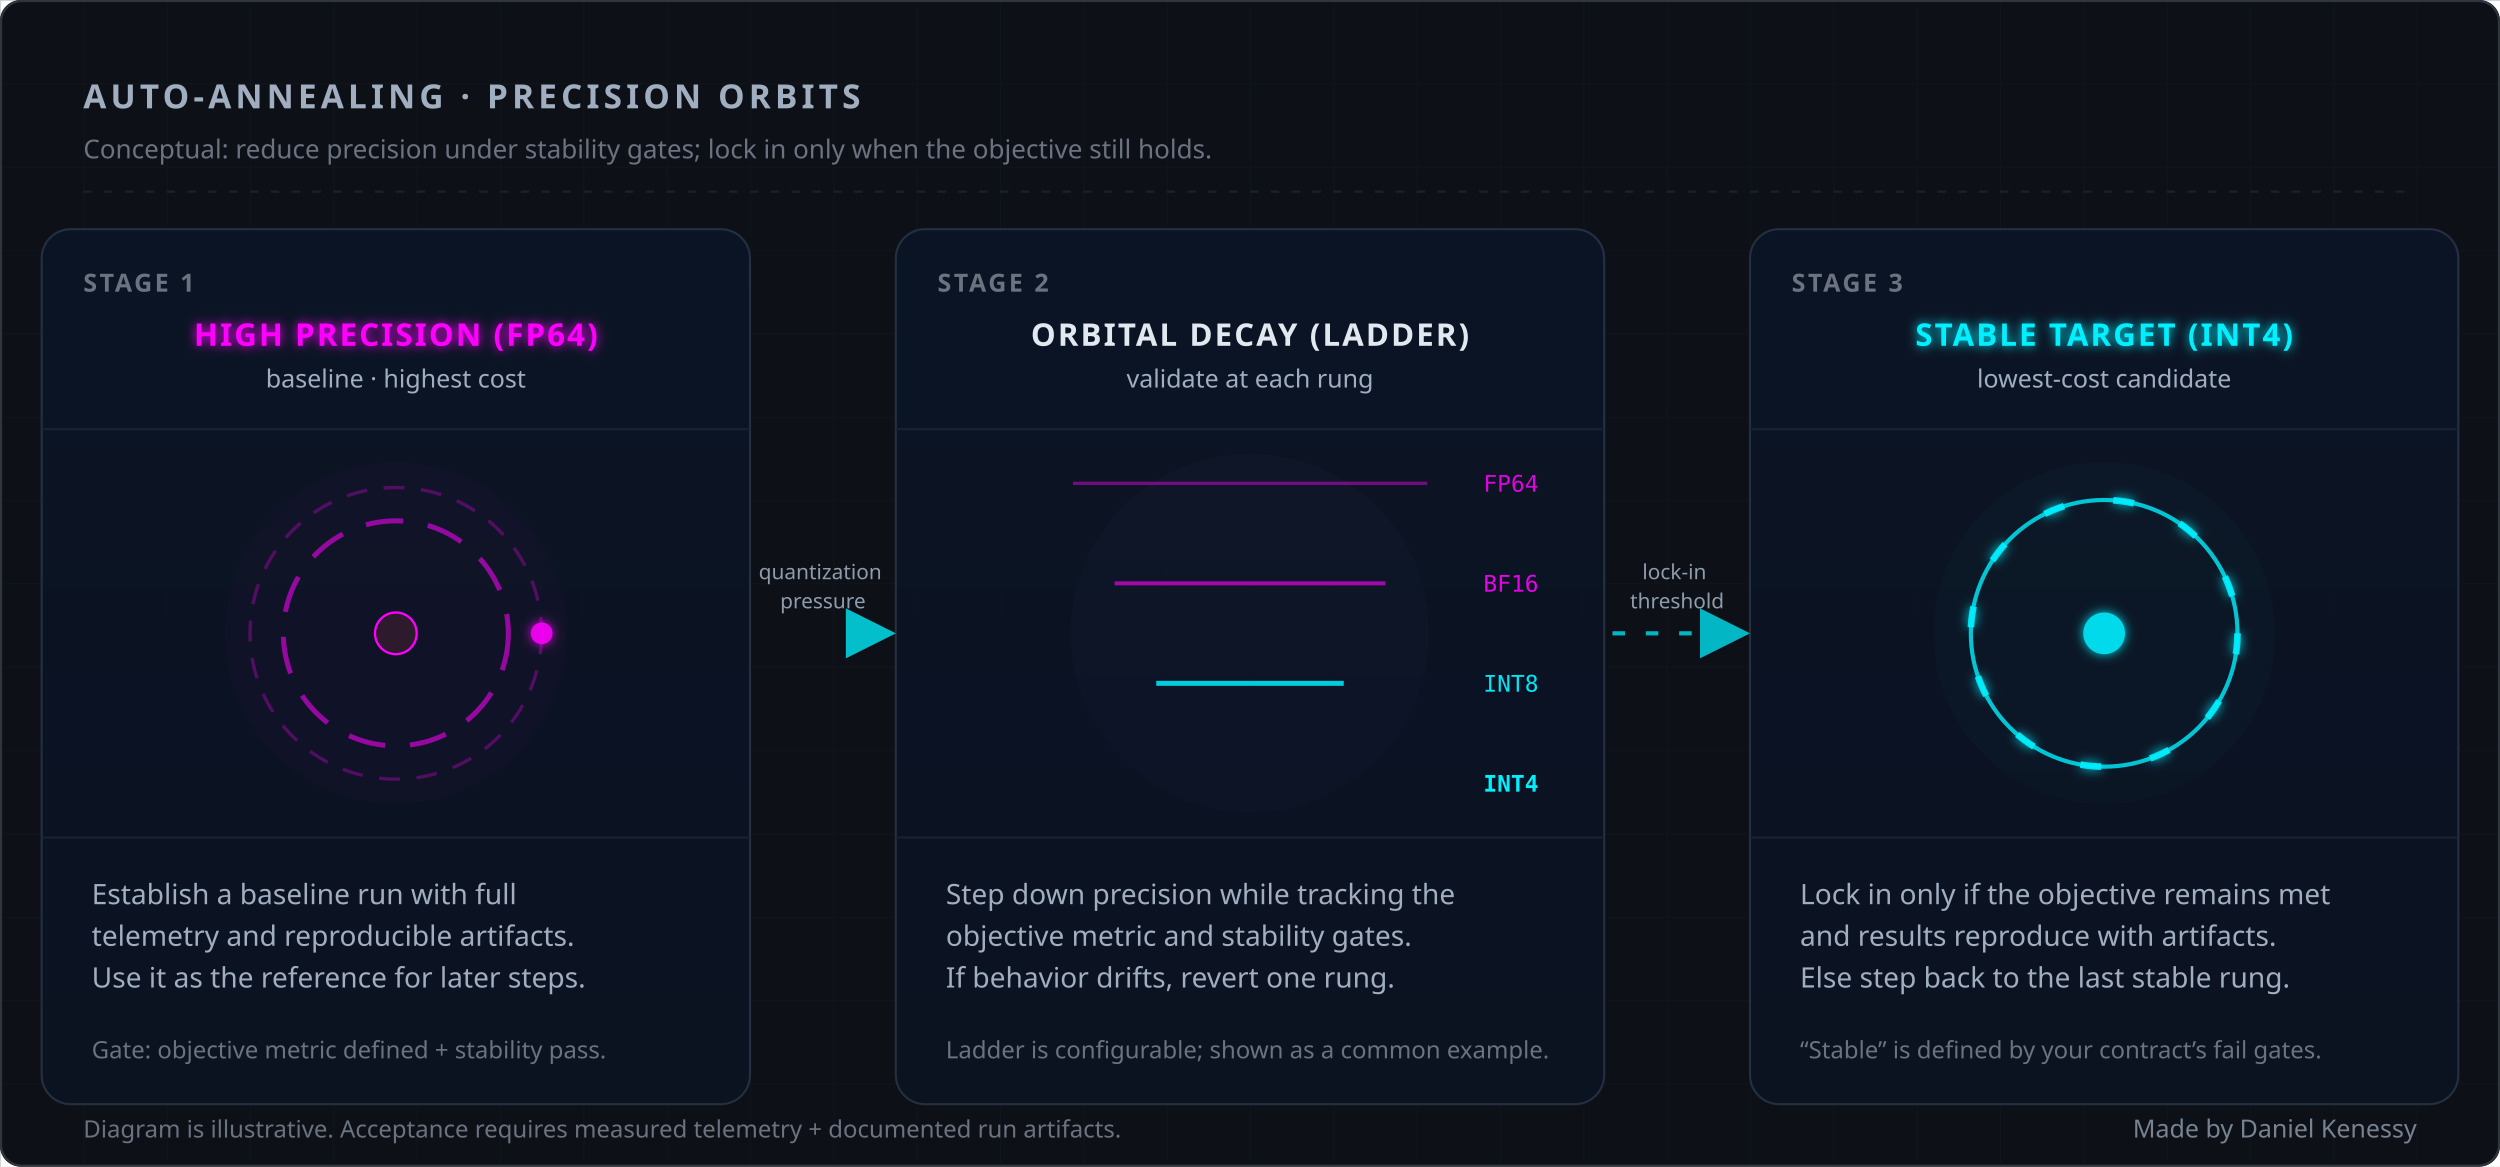
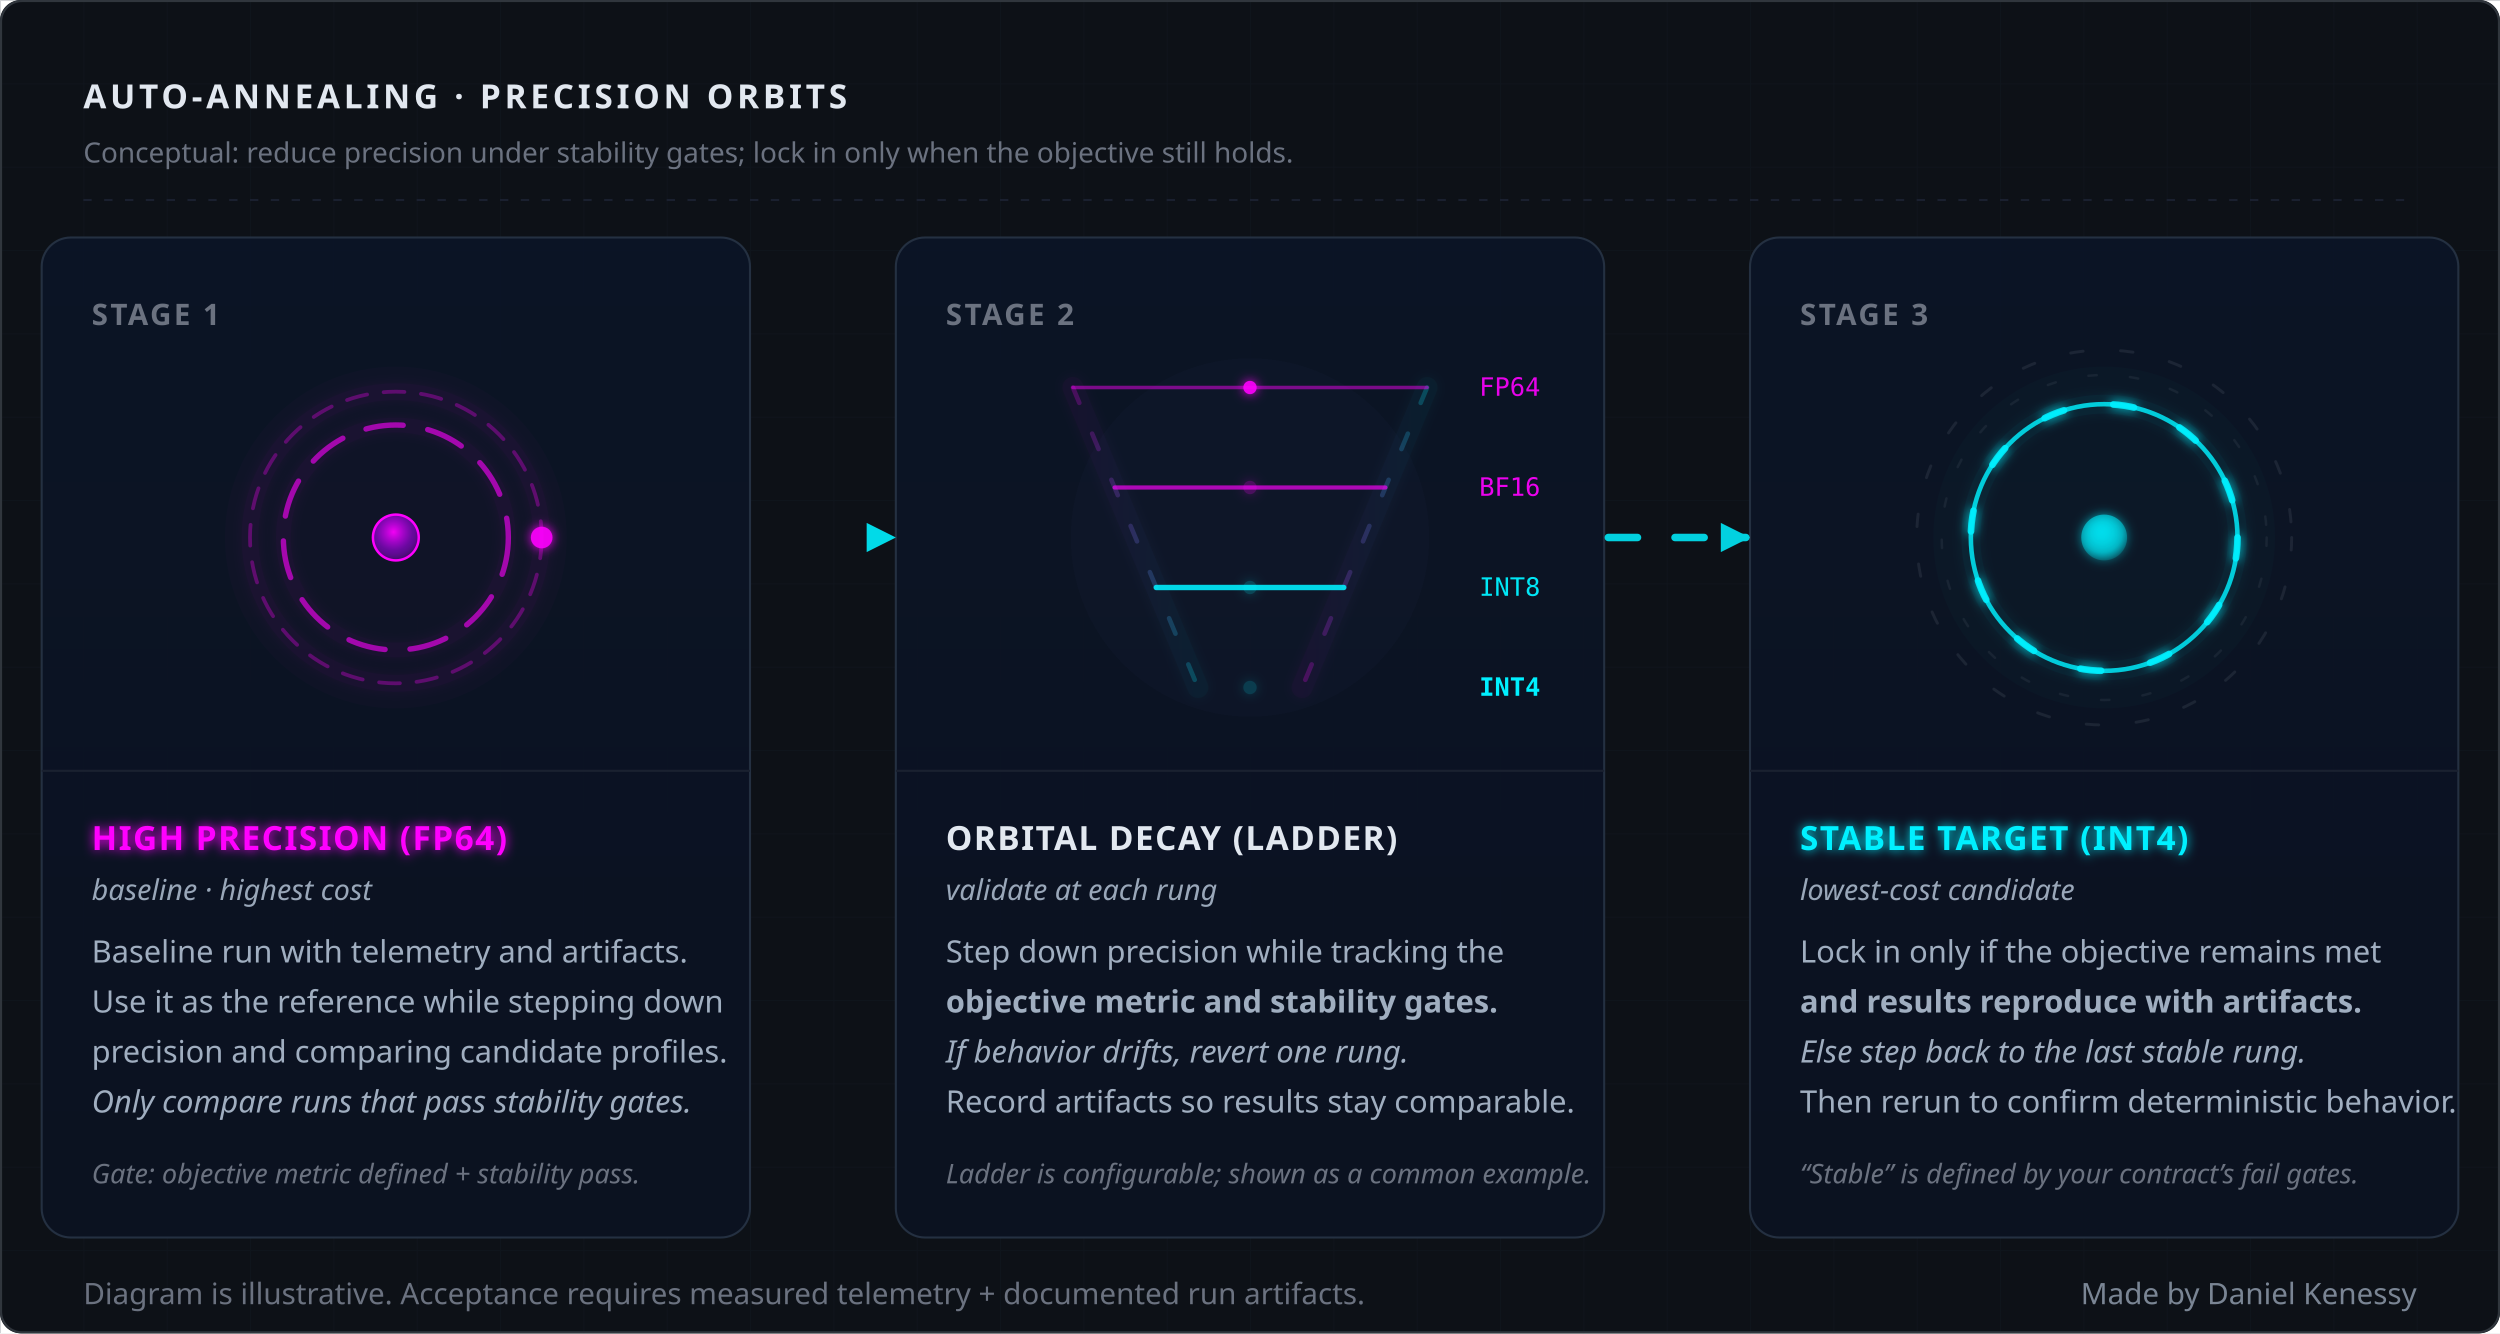
- <svg xmlns="http://www.w3.org/2000/svg" width="1200" height="560" viewBox="0 0 1200 560" fill="none" role="img" aria-labelledby="title desc">
+ <svg xmlns="http://www.w3.org/2000/svg" width="1200" height="640" viewBox="0 0 1200 640" fill="none" role="img" aria-labelledby="aa28_title aa28_desc">
  <defs>
-     <pattern id="circuit_grid" x="0" y="0" width="40" height="40" patternUnits="userSpaceOnUse">
+     <pattern id="aa28_circuit_grid" x="0" y="0" width="40" height="40" patternUnits="userSpaceOnUse">
      <path d="M40 0 L0 0 0 40" fill="none" stroke="#1A2130" stroke-width="1" />
    </pattern>
-     <linearGradient id="panel_fill" x1="0" y1="0" x2="0" y2="1">
+     <linearGradient id="aa28_panel_fill" x1="0" y1="0" x2="0" y2="1">
      <stop offset="0%" stop-color="#0b1426" stop-opacity="0.94" />
      <stop offset="100%" stop-color="#0b1220" stop-opacity="1" />
    </linearGradient>
-     <filter id="glow_cyan" x="-140%" y="-140%" width="380%" height="380%" color-interpolation-filters="sRGB">
+     <filter id="aa28_glow_cyan" x="-140%" y="-140%" width="380%" height="380%" color-interpolation-filters="sRGB">
      <feGaussianBlur stdDeviation="2.6" result="b" />
      <feMerge>
        <feMergeNode in="b" />
        <feMergeNode in="SourceGraphic" />
      </feMerge>
    </filter>
-     <filter id="glow_magenta" x="-140%" y="-140%" width="380%" height="380%" color-interpolation-filters="sRGB">
+     <filter id="aa28_glow_magenta" x="-140%" y="-140%" width="380%" height="380%" color-interpolation-filters="sRGB">
      <feGaussianBlur stdDeviation="2.6" result="b" />
      <feMerge>
        <feMergeNode in="b" />
        <feMergeNode in="SourceGraphic" />
      </feMerge>
    </filter>
-     <linearGradient id="orbit_decay" x1="0" y1="0" x2="1" y2="0">
+     <linearGradient id="aa28_orbit_decay" x1="0" y1="0" x2="1" y2="0">
      <stop offset="0%" stop-color="#FF00FF" stop-opacity="0.92" />
      <stop offset="100%" stop-color="#00F0FF" stop-opacity="0.92" />
    </linearGradient>
-     <marker id="arrow_cyan" markerWidth="12" markerHeight="12" refX="10" refY="6" orient="auto" markerUnits="strokeWidth">
-       <path d="M0,0 L0,12 L12,6 z" fill="#00F0FF" />
+     <marker id="aa28_arrow_cyan" markerWidth="14" markerHeight="14" refX="12" refY="7" orient="auto" markerUnits="userSpaceOnUse">
+       <path d="M0,0 L0,14 L14,7 z" fill="#00F0FF" />
    </marker>
+     <radialGradient id="aa28_fp64_core" cx="45%" cy="38%" r="75%">
+       <stop offset="0%" stop-color="#FF00FF" stop-opacity="0.95" />
+       <stop offset="55%" stop-color="#B000FF" stop-opacity="0.55" />
+       <stop offset="100%" stop-color="#0b1220" stop-opacity="0.92" />
+     </radialGradient>
+     <radialGradient id="aa28_int4_core" cx="45%" cy="38%" r="75%">
+       <stop offset="0%" stop-color="#00F0FF" stop-opacity="0.95" />
+       <stop offset="60%" stop-color="#00F0FF" stop-opacity="0.55" />
+       <stop offset="100%" stop-color="#0b1220" stop-opacity="0.92" />
+     </radialGradient>
  </defs>
-   <rect width="1200" height="560" rx="10" fill="#0d1117" />
-   <rect width="1200" height="560" fill="url(#circuit_grid)" opacity="0.20" />
-   <rect x="0.5" y="0.5" width="1199" height="559" rx="10" stroke="#30363d" />
-   <text x="40" y="52" font-family="'Segoe UI', system-ui, -apple-system, sans-serif" font-weight="800" font-size="16" fill="#A0AEC0" letter-spacing="2">
+   <rect width="1200" height="640" rx="10" fill="#0d1117" />
+   <rect width="1200" height="640" fill="url(#aa28_circuit_grid)" opacity="0.20" />
+   <rect x="0.5" y="0.5" width="1199" height="639" rx="10" stroke="#30363d" />
+   <text x="40" y="52" font-family="'Segoe UI', system-ui, -apple-system, sans-serif" font-weight="900" font-size="16" fill="#E2E8F0" letter-spacing="1.8">
    AUTO-ANNEALING · PRECISION ORBITS
  </text>
-   <text x="40" y="76" font-family="'Segoe UI', system-ui, -apple-system, sans-serif" font-size="12.5" fill="#6B7280">
+   <text x="40" y="78" font-family="'Segoe UI', system-ui, -apple-system, sans-serif" font-size="13.4" fill="#6B7280">
    Conceptual: reduce precision under stability gates; lock in only when the objective still holds.
  </text>
-   <line x1="40" y1="92" x2="1160" y2="92" stroke="#1A2130" stroke-width="1" stroke-dasharray="4 6" />
-   <g>
-     <rect x="20" y="110" width="340" height="420" rx="14" fill="url(#panel_fill)" stroke="#243041" />
-     <rect x="430" y="110" width="340" height="420" rx="14" fill="url(#panel_fill)" stroke="#243041" />
-     <rect x="840" y="110" width="340" height="420" rx="14" fill="url(#panel_fill)" stroke="#243041" />
-   </g>
-   <line x1="20" y1="206" x2="360" y2="206" stroke="#1A2130" />
-   <line x1="430" y1="206" x2="770" y2="206" stroke="#1A2130" />
-   <line x1="840" y1="206" x2="1180" y2="206" stroke="#1A2130" />
-   <line x1="20" y1="402" x2="360" y2="402" stroke="#1A2130" />
-   <line x1="430" y1="402" x2="770" y2="402" stroke="#1A2130" />
-   <line x1="840" y1="402" x2="1180" y2="402" stroke="#1A2130" />
-   <line x1="364" y1="304" x2="426" y2="304" stroke="url(#orbit_decay)" stroke-width="2" stroke-dasharray="6 10" opacity="0.78" marker-end="url(#arrow_cyan)">
-     <animate attributeName="stroke-dashoffset" values="0;32" dur="5.2s" repeatCount="indefinite" />
-   </line>
-   <text x="395" y="278" text-anchor="middle" font-family="'Segoe UI', system-ui, -apple-system, sans-serif" font-size="10" fill="#A0AEC0" opacity="0.88">
-     <tspan x="395" dy="0">quantization</tspan>
-     <tspan x="395" dy="14">pressure</tspan>
-   </text>
-   <line x1="774" y1="304" x2="836" y2="304" stroke="#00F0FF" stroke-width="2" stroke-dasharray="6 10" opacity="0.74" marker-end="url(#arrow_cyan)">
-     <animate attributeName="stroke-dashoffset" values="0;32" dur="5.2s" repeatCount="indefinite" />
-   </line>
-   <text x="805" y="278" text-anchor="middle" font-family="'Segoe UI', system-ui, -apple-system, sans-serif" font-size="10" fill="#A0AEC0" opacity="0.88">
-     <tspan x="805" dy="0">lock-in</tspan>
-     <tspan x="805" dy="14">threshold</tspan>
-   </text>
-   <g>
-     <text x="40" y="140" font-family="'Segoe UI', system-ui, -apple-system, sans-serif" font-size="12" font-weight="700" fill="#6B7280" letter-spacing="1.2">
+   <line x1="40" y1="96" x2="1160" y2="96" stroke="#1A2130" stroke-width="1" stroke-dasharray="4 6" opacity="0.95" />
+   <g>
+     <rect x="20" y="114" width="340" height="480" rx="14" fill="url(#aa28_panel_fill)" stroke="#243041" />
+     <rect x="430" y="114" width="340" height="480" rx="14" fill="url(#aa28_panel_fill)" stroke="#243041" />
+     <rect x="840" y="114" width="340" height="480" rx="14" fill="url(#aa28_panel_fill)" stroke="#243041" />
+   </g>
+   <line x1="20" y1="370" x2="360" y2="370" stroke="#1A2130" />
+   <line x1="430" y1="370" x2="770" y2="370" stroke="#1A2130" />
+   <line x1="840" y1="370" x2="1180" y2="370" stroke="#1A2130" />
+   <g shape-rendering="geometricPrecision">
+     <line x1="362" y1="258" x2="428" y2="258" stroke="url(#aa28_orbit_decay)" stroke-width="12" stroke-linecap="round" opacity="0.10" filter="url(#aa28_glow_cyan)" />
+     <line x1="362" y1="258" x2="428" y2="258" stroke="url(#aa28_orbit_decay)" stroke-width="3.6" stroke-linecap="round" opacity="0.90" stroke-dasharray="14 18" marker-end="url(#aa28_arrow_cyan)">
+       <animate attributeName="stroke-dashoffset" values="0;64" dur="5.6s" repeatCount="indefinite" />
+     </line>
+     <circle cx="362" cy="258" r="3.9" fill="#FF00FF" opacity="0.0" filter="url(#aa28_glow_magenta)">
+       <animate attributeName="cx" values="362;422" dur="5.6s" repeatCount="indefinite" />
+       <animate attributeName="opacity" values="0;0.90;0" keyTimes="0;0.20;1" dur="5.6s" repeatCount="indefinite" />
+     </circle>
+     <line x1="772" y1="258" x2="838" y2="258" stroke="#00F0FF" stroke-width="12" stroke-linecap="round" opacity="0.085" filter="url(#aa28_glow_cyan)" />
+     <line x1="772" y1="258" x2="838" y2="258" stroke="#00F0FF" stroke-width="3.6" stroke-linecap="round" opacity="0.86" stroke-dasharray="14 18" marker-end="url(#aa28_arrow_cyan)">
+       <animate attributeName="stroke-dashoffset" values="0;64" dur="5.6s" repeatCount="indefinite" />
+     </line>
+     <circle cx="772" cy="258" r="3.9" fill="#00F0FF" opacity="0.0" filter="url(#aa28_glow_cyan)">
+       <animate attributeName="cx" values="772;832" dur="5.6s" repeatCount="indefinite" />
+       <animate attributeName="opacity" values="0;0.80;0" keyTimes="0;0.22;1" dur="5.6s" repeatCount="indefinite" />
+     </circle>
+   </g>
+   <g>
+     <text x="44" y="156" font-family="'Segoe UI', system-ui, -apple-system, sans-serif" font-size="14.2" font-weight="760" fill="#6B7280" letter-spacing="1.15">
      STAGE 1
    </text>
-     <text x="190" y="166" text-anchor="middle" font-family="'Segoe UI', system-ui, -apple-system, sans-serif" font-size="15" font-weight="800" fill="#FF00FF" letter-spacing="1" filter="url(#glow_magenta)">
+     <g transform="translate(190,258)" shape-rendering="geometricPrecision">
+       <circle r="82" fill="#FF00FF" opacity="0.018" />
+       <circle r="70" fill="none" stroke="#FF00FF" stroke-width="8" opacity="0.05" filter="url(#aa28_glow_magenta)" stroke-linecap="round" />
+       <circle r="54" fill="none" stroke="#FF00FF" stroke-width="7" opacity="0.05" filter="url(#aa28_glow_magenta)" stroke-linecap="round" />
+       <circle r="70" fill="none" stroke="#FF00FF" stroke-width="1.8" opacity="0.30" stroke-dasharray="10 8" stroke-linecap="round">
+         <animateTransform attributeName="transform" type="rotate" from="0 0 0" to="360 0 0" dur="16s" repeatCount="indefinite" />
+       </circle>
+       <circle r="54" fill="none" stroke="#FF00FF" stroke-width="2.6" opacity="0.60" stroke-dasharray="18 12" stroke-linecap="round">
+         <animateTransform attributeName="transform" type="rotate" from="360 0 0" to="0 0 0" dur="13s" repeatCount="indefinite" />
+       </circle>
+       <g>
+         <circle cx="70" cy="0" r="5.2" fill="#FF00FF" filter="url(#aa28_glow_magenta)" opacity="0.92">
+           <animate attributeName="r" values="4.6;5.6;4.6" dur="5.2s" repeatCount="indefinite" />
+           <animate attributeName="opacity" values="0.72;1;0.72" dur="5.2s" repeatCount="indefinite" />
+         </circle>
+         <animateTransform attributeName="transform" type="rotate" from="0 0 0" to="360 0 0" dur="7.2s" repeatCount="indefinite" />
+       </g>
+       <circle r="11" fill="url(#aa28_fp64_core)" stroke="#FF00FF" stroke-width="1.2" />
+     </g>
+     <text x="44" y="408" font-family="'Segoe UI', system-ui, -apple-system, sans-serif" font-size="16.0" font-weight="900" fill="#FF00FF" letter-spacing="0.7" filter="url(#aa28_glow_magenta)">
      HIGH PRECISION (FP64)
    </text>
-     <text x="190" y="186" text-anchor="middle" font-family="'Segoe UI', system-ui, -apple-system, sans-serif" font-size="12" fill="#A0AEC0">
+     <text x="44" y="432" font-family="'Segoe UI', system-ui, -apple-system, sans-serif" font-size="13.8" font-style="italic" fill="#A0AEC0" opacity="0.95">
      baseline · highest cost
    </text>
-   </g>
-   <g transform="translate(190,304)">
-     <circle r="82" fill="#FF00FF" opacity="0.020" />
-     <circle r="70" fill="none" stroke="#FF00FF" stroke-width="1.6" opacity="0.28" stroke-dasharray="10 8">
-       <animateTransform attributeName="transform" type="rotate" from="0 0 0" to="360 0 0" dur="16s" repeatCount="indefinite" />
-     </circle>
-     <circle r="54" fill="none" stroke="#FF00FF" stroke-width="2.4" opacity="0.56" stroke-dasharray="18 12">
-       <animateTransform attributeName="transform" type="rotate" from="360 0 0" to="0 0 0" dur="13s" repeatCount="indefinite" />
-     </circle>
-     <g>
-       <circle cx="70" cy="0" r="5.2" fill="#FF00FF" filter="url(#glow_magenta)" opacity="0.9">
-         <animate attributeName="r" values="4.6;5.6;4.6" dur="5.2s" repeatCount="indefinite" />
-         <animate attributeName="opacity" values="0.75;1;0.75" dur="5.2s" repeatCount="indefinite" />
-       </circle>
-       <animateTransform attributeName="transform" type="rotate" from="0 0 0" to="360 0 0" dur="7.2s" repeatCount="indefinite" />
+     <text x="44" y="462" font-family="'Segoe UI', system-ui, -apple-system, sans-serif" font-size="14.8" fill="#A0AEC0">
+       <tspan x="44" dy="0">Baseline run with telemetry and artifacts.</tspan>
+       <tspan x="44" dy="24">Use it as the reference while stepping down</tspan>
+       <tspan x="44" dy="24">precision and comparing candidate profiles.</tspan>
+       <tspan x="44" dy="24" font-style="italic">Only compare runs that pass stability gates.</tspan>
+     </text>
+     <text x="44" y="568" font-family="'Segoe UI', system-ui, -apple-system, sans-serif" font-size="13.0" font-style="italic" fill="#6B7280">
+       Gate: objective metric defined + stability pass.
+     </text>
+   </g>
+   <g>
+     <text x="454" y="156" font-family="'Segoe UI', system-ui, -apple-system, sans-serif" font-size="14.2" font-weight="760" fill="#6B7280" letter-spacing="1.15">
+       STAGE 2
+     </text>
+     <g transform="translate(600,258)" shape-rendering="geometricPrecision">
+       <circle r="86" fill="#FF00FF" opacity="0.010" />
+       <circle r="86" fill="#00F0FF" opacity="0.010" />
+       <path d="M -85 -72 L -65 -24 L -45 24 L -25 72" fill="none" stroke="url(#aa28_orbit_decay)" stroke-width="10" opacity="0.05" filter="url(#aa28_glow_cyan)" stroke-linecap="round" stroke-linejoin="round" />
+       <path d="M 85 -72 L 65 -24 L 45 24 L 25 72" fill="none" stroke="url(#aa28_orbit_decay)" stroke-width="10" opacity="0.05" filter="url(#aa28_glow_cyan)" stroke-linecap="round" stroke-linejoin="round" />
+       <path d="M -85 -72 L -65 -24 L -45 24 L -25 72" fill="none" stroke="url(#aa28_orbit_decay)" stroke-width="2.2" opacity="0.24" stroke-linecap="round" stroke-linejoin="round" stroke-dasharray="8 16">
+         <animate attributeName="stroke-dashoffset" values="0;48" dur="10.5s" repeatCount="indefinite" />
+       </path>
+       <path d="M 85 -72 L 65 -24 L 45 24 L 25 72" fill="none" stroke="url(#aa28_orbit_decay)" stroke-width="2.2" opacity="0.24" stroke-linecap="round" stroke-linejoin="round" stroke-dasharray="8 16">
+         <animate attributeName="stroke-dashoffset" values="48;0" dur="10.5s" repeatCount="indefinite" />
+       </path>
+       <line x1="0" y1="-90" x2="0" y2="90" stroke="url(#aa28_orbit_decay)" stroke-width="2" opacity="0.22" stroke-dasharray="6 12" stroke-linecap="round">
+         <animate attributeName="stroke-dashoffset" values="0;36" dur="9s" repeatCount="indefinite" />
+       </line>
+       <line x1="-85" y1="-72" x2="85" y2="-72" stroke="#FF00FF" stroke-width="8" opacity="0.06" filter="url(#aa28_glow_magenta)" stroke-linecap="round" />
+       <line x1="-65" y1="-24" x2="65" y2="-24" stroke="#FF00FF" stroke-width="8" opacity="0.07" filter="url(#aa28_glow_magenta)" stroke-linecap="round" />
+       <line x1="-45" y1="24" x2="45" y2="24" stroke="#00F0FF" stroke-width="9" opacity="0.07" filter="url(#aa28_glow_cyan)" stroke-linecap="round" />
+       <line x1="-25" y1="72" x2="25" y2="72" stroke="#00F0FF" stroke-width="11" opacity="0.08" filter="url(#aa28_glow_cyan)" stroke-linecap="round" />
+       <line x1="-85" y1="-72" x2="85" y2="-72" stroke="#FF00FF" stroke-width="1.7" opacity="0.46" stroke-linecap="round" />
+       <line x1="-65" y1="-24" x2="65" y2="-24" stroke="#FF00FF" stroke-width="2.0" opacity="0.66" stroke-linecap="round" />
+       <line x1="-45" y1="24" x2="45" y2="24" stroke="#00F0FF" stroke-width="2.6" opacity="0.88" stroke-linecap="round" />
+       <line x1="-25" y1="72" x2="25" y2="72" stroke="#00F0FF" stroke-width="4.2" opacity="0.95" filter="url(#aa28_glow_cyan)" stroke-linecap="round" />
+       <circle cx="0" cy="-72" r="3.2" fill="#FF00FF" opacity="0.92" filter="url(#aa28_glow_magenta)" />
+       <circle cx="0" cy="-24" r="3.2" fill="#FF00FF" opacity="0.25" filter="url(#aa28_glow_magenta)">
+         <animate attributeName="opacity" values="0.25;0.25;0.95;0.95;0.25" keyTimes="0;0.27;0.28;0.92;1" dur="6.4s" repeatCount="indefinite" />
+       </circle>
+       <circle cx="0" cy="24" r="3.2" fill="#00F0FF" opacity="0.22" filter="url(#aa28_glow_cyan)">
+         <animate attributeName="opacity" values="0.22;0.22;0.95;0.95;0.22" keyTimes="0;0.55;0.56;0.92;1" dur="6.4s" repeatCount="indefinite" />
+       </circle>
+       <circle cx="0" cy="72" r="3.2" fill="#00F0FF" opacity="0.18" filter="url(#aa28_glow_cyan)">
+         <animate attributeName="opacity" values="0.18;0.18;0.95;0.95;0.18" keyTimes="0;0.83;0.84;0.92;1" dur="6.4s" repeatCount="indefinite" />
+       </circle>
+       <circle cx="0" cy="-72" r="6" fill="none" stroke="#FF00FF" stroke-width="2" opacity="0" filter="url(#aa28_glow_magenta)">
+         <animate attributeName="opacity" values="0;0;0.70;0;0" keyTimes="0;0.06;0.10;0.18;1" dur="6.4s" repeatCount="indefinite" />
+         <animate attributeName="r" values="6;6;18;6;6" keyTimes="0;0.06;0.10;0.18;1" dur="6.4s" repeatCount="indefinite" />
+       </circle>
+       <circle cx="0" cy="-24" r="6" fill="none" stroke="#FF00FF" stroke-width="2" opacity="0" filter="url(#aa28_glow_magenta)">
+         <animate attributeName="opacity" values="0;0;0.70;0;0" keyTimes="0;0.24;0.28;0.36;1" dur="6.4s" repeatCount="indefinite" />
+         <animate attributeName="r" values="6;6;18;6;6" keyTimes="0;0.24;0.28;0.36;1" dur="6.4s" repeatCount="indefinite" />
+       </circle>
+       <circle cx="0" cy="24" r="6" fill="none" stroke="#00F0FF" stroke-width="2" opacity="0" filter="url(#aa28_glow_cyan)">
+         <animate attributeName="opacity" values="0;0;0.70;0;0" keyTimes="0;0.52;0.56;0.64;1" dur="6.4s" repeatCount="indefinite" />
+         <animate attributeName="r" values="6;6;18;6;6" keyTimes="0;0.52;0.56;0.64;1" dur="6.4s" repeatCount="indefinite" />
+       </circle>
+       <circle cx="0" cy="72" r="6" fill="none" stroke="#00F0FF" stroke-width="2" opacity="0" filter="url(#aa28_glow_cyan)">
+         <animate attributeName="opacity" values="0;0;0.75;0;0" keyTimes="0;0.80;0.84;0.92;1" dur="6.4s" repeatCount="indefinite" />
+         <animate attributeName="r" values="6;6;20;6;6" keyTimes="0;0.80;0.84;0.92;1" dur="6.4s" repeatCount="indefinite" />
+       </circle>
+       <text x="110" y="-68" font-family="'Segoe UI Mono', ui-monospace, SFMono-Regular, Menlo, Monaco, Consolas, monospace" font-size="12.2" fill="#FF00FF" opacity="0.90">FP64</text>
+       <text x="110" y="-20" font-family="'Segoe UI Mono', ui-monospace, SFMono-Regular, Menlo, Monaco, Consolas, monospace" font-size="12.2" fill="#FF00FF" opacity="0.92">BF16</text>
+       <text x="110" y="28" font-family="'Segoe UI Mono', ui-monospace, SFMono-Regular, Menlo, Monaco, Consolas, monospace" font-size="12.2" fill="#00F0FF" opacity="0.96">INT8</text>
+       <text x="110" y="76" font-family="'Segoe UI Mono', ui-monospace, SFMono-Regular, Menlo, Monaco, Consolas, monospace" font-size="12.2" fill="#00F0FF" font-weight="700">INT4</text>
+       <rect x="-28" y="-84" width="56" height="12" rx="3" fill="#FF00FF" stroke="#E2E8F0" stroke-opacity="0.14" stroke-width="1" opacity="0" filter="url(#aa28_glow_cyan)">
+         <animate attributeName="y" values="-84;-84;-36;-36;12;12;60;60;60" keyTimes="0;0.16;0.28;0.44;0.56;0.72;0.84;0.92;1" dur="6.4s" repeatCount="indefinite" calcMode="linear" />
+         <animate attributeName="width" values="56;42;28;16;16" keyTimes="0;0.28;0.56;0.84;1" dur="6.4s" repeatCount="indefinite" calcMode="discrete" />
+         <animate attributeName="x" values="-28;-21;-14;-8;-8" keyTimes="0;0.28;0.56;0.84;1" dur="6.4s" repeatCount="indefinite" calcMode="discrete" />
+         <animate attributeName="fill" values="#FF00FF;#B000FF;#00F0FF;#00F0FF;#00F0FF" keyTimes="0;0.28;0.56;0.84;1" dur="6.4s" repeatCount="indefinite" calcMode="discrete" />
+         <animate attributeName="opacity" values="0;0.92;0.92;0" keyTimes="0;0.10;0.92;1" dur="6.4s" repeatCount="indefinite" />
+       </rect>
    </g>
-     <circle r="10" fill="#2d1a2d" stroke="#FF00FF" stroke-width="1.1" />
-   </g>
-   <g>
-     <text x="44" y="434" font-family="'Segoe UI', system-ui, -apple-system, sans-serif" font-size="13.5" fill="#A0AEC0">
-       <tspan x="44" dy="0">Establish a baseline run with full</tspan>
-       <tspan x="44" dy="20">telemetry and reproducible artifacts.</tspan>
-       <tspan x="44" dy="20">Use it as the reference for later steps.</tspan>
-     </text>
-     <text x="44" y="508" font-family="'Segoe UI', system-ui, -apple-system, sans-serif" font-size="11.5" fill="#6B7280">
-       Gate: objective metric defined + stability pass.
-     </text>
-   </g>
-   <g>
-     <text x="450" y="140" font-family="'Segoe UI', system-ui, -apple-system, sans-serif" font-size="12" font-weight="700" fill="#6B7280" letter-spacing="1.2">
-       STAGE 2
-     </text>
-     <text x="600" y="166" text-anchor="middle" font-family="'Segoe UI', system-ui, -apple-system, sans-serif" font-size="15" font-weight="800" fill="#E2E8F0" letter-spacing="1">
+     <text x="454" y="408" font-family="'Segoe UI', system-ui, -apple-system, sans-serif" font-size="16.0" font-weight="900" fill="#E2E8F0" letter-spacing="0.7">
      ORBITAL DECAY (LADDER)
    </text>
-     <text x="600" y="186" text-anchor="middle" font-family="'Segoe UI', system-ui, -apple-system, sans-serif" font-size="12" fill="#A0AEC0">
+     <text x="454" y="432" font-family="'Segoe UI', system-ui, -apple-system, sans-serif" font-size="13.8" font-style="italic" fill="#A0AEC0" opacity="0.95">
      validate at each rung
    </text>
-   </g>
-   <g transform="translate(600,304)">
-     <circle r="86" fill="#FF00FF" opacity="0.010" />
-     <circle r="86" fill="#00F0FF" opacity="0.010" />
-     <line x1="0" y1="-90" x2="0" y2="90" stroke="url(#orbit_decay)" stroke-width="2" opacity="0.22" stroke-dasharray="6 12">
-       <animate attributeName="stroke-dashoffset" values="0;36" dur="9s" repeatCount="indefinite" />
-     </line>
-     <line x1="-85" y1="-72" x2="85" y2="-72" stroke="#FF00FF" stroke-width="1.6" opacity="0.42" />
-     <line x1="-65" y1="-24" x2="65" y2="-24" stroke="#FF00FF" stroke-width="1.9" opacity="0.62" />
-     <line x1="-45" y1="24" x2="45" y2="24" stroke="#00F0FF" stroke-width="2.4" opacity="0.84" />
-     <line x1="-25" y1="72" x2="25" y2="72" stroke="#00F0FF" stroke-width="4.2" opacity="0.95" filter="url(#glow_cyan)" />
-     <text x="112" y="-68" font-family="'Segoe UI Mono', ui-monospace, SFMono-Regular, Menlo, Monaco, Consolas, monospace" font-size="11" fill="#FF00FF" opacity="0.86">FP64</text>
-     <text x="112" y="-20" font-family="'Segoe UI Mono', ui-monospace, SFMono-Regular, Menlo, Monaco, Consolas, monospace" font-size="11" fill="#FF00FF" opacity="0.90">BF16</text>
-     <text x="112" y="28" font-family="'Segoe UI Mono', ui-monospace, SFMono-Regular, Menlo, Monaco, Consolas, monospace" font-size="11" fill="#00F0FF" opacity="0.95">INT8</text>
-     <text x="112" y="76" font-family="'Segoe UI Mono', ui-monospace, SFMono-Regular, Menlo, Monaco, Consolas, monospace" font-size="11" fill="#00F0FF" font-weight="700">INT4</text>
-     <rect x="-30" y="-84" width="60" height="12" rx="3" fill="#FF00FF" opacity="0">
-       <animate attributeName="y" values="-84;60" dur="5.4s" repeatCount="indefinite" />
-       <animate attributeName="width" values="60;28;18" dur="5.4s" repeatCount="indefinite" />
-       <animate attributeName="x" values="-30;-14;-9" dur="5.4s" repeatCount="indefinite" />
-       <animate attributeName="fill" values="#FF00FF;#B000FF;#00F0FF" dur="5.4s" repeatCount="indefinite" />
-       <animate attributeName="opacity" values="0;0.92;0.92;0" keyTimes="0;0.14;0.86;1" dur="5.4s" repeatCount="indefinite" />
-     </rect>
-   </g>
-   <g>
-     <text x="454" y="434" font-family="'Segoe UI', system-ui, -apple-system, sans-serif" font-size="13.5" fill="#A0AEC0">
+     <text x="454" y="462" font-family="'Segoe UI', system-ui, -apple-system, sans-serif" font-size="14.8" fill="#A0AEC0">
      <tspan x="454" dy="0">Step down precision while tracking the</tspan>
-       <tspan x="454" dy="20">objective metric and stability gates.</tspan>
-       <tspan x="454" dy="20">If behavior drifts, revert one rung.</tspan>
-     </text>
-     <text x="454" y="508" font-family="'Segoe UI', system-ui, -apple-system, sans-serif" font-size="11.5" fill="#6B7280">
+       <tspan x="454" dy="24" font-weight="700">objective metric and stability gates.</tspan>
+       <tspan x="454" dy="24" font-style="italic">If behavior drifts, revert one rung.</tspan>
+       <tspan x="454" dy="24">Record artifacts so results stay comparable.</tspan>
+     </text>
+     <text x="454" y="568" font-family="'Segoe UI', system-ui, -apple-system, sans-serif" font-size="13.0" font-style="italic" fill="#6B7280">
      Ladder is configurable; shown as a common example.
    </text>
  </g>
  <g>
-     <text x="860" y="140" font-family="'Segoe UI', system-ui, -apple-system, sans-serif" font-size="12" font-weight="700" fill="#6B7280" letter-spacing="1.2">
+     <text x="864" y="156" font-family="'Segoe UI', system-ui, -apple-system, sans-serif" font-size="14.2" font-weight="760" fill="#6B7280" letter-spacing="1.15">
      STAGE 3
    </text>
-     <text x="1010" y="166" text-anchor="middle" font-family="'Segoe UI', system-ui, -apple-system, sans-serif" font-size="15" font-weight="800" fill="#00F0FF" letter-spacing="1" filter="url(#glow_cyan)">
+     <g transform="translate(1010,258)" shape-rendering="geometricPrecision">
+       <circle r="82" fill="#00F0FF" opacity="0.016" />
+       <circle r="90" fill="none" stroke="#6B7280" stroke-width="1.4" opacity="0.18" stroke-dasharray="6 18" stroke-linecap="round">
+         <animateTransform attributeName="transform" type="rotate" from="360 0 0" to="0 0 0" dur="30s" repeatCount="indefinite" />
+       </circle>
+       <circle r="78" fill="none" stroke="#6B7280" stroke-width="1.2" opacity="0.14" stroke-dasharray="4 16" stroke-linecap="round">
+         <animateTransform attributeName="transform" type="rotate" from="0 0 0" to="360 0 0" dur="34s" repeatCount="indefinite" />
+       </circle>
+       <circle r="64" fill="none" stroke="#00F0FF" stroke-width="10" opacity="0" filter="url(#aa28_glow_cyan)" stroke-linecap="round">
+         <animate attributeName="opacity" values="0;0;0.22;0;0" keyTimes="0;0.58;0.64;0.76;1" dur="6.4s" repeatCount="indefinite" />
+       </circle>
+       <circle r="64" fill="none" stroke="#00F0FF" stroke-width="9" opacity="0.06" filter="url(#aa28_glow_cyan)" stroke-linecap="round" />
+       <circle r="64" fill="none" stroke="#00F0FF" stroke-width="2.2" opacity="0.82" stroke-linecap="round" />
+       <circle r="64" fill="none" stroke="#00F0FF" stroke-width="3.2" stroke-dasharray="10 24" opacity="0.92" filter="url(#aa28_glow_cyan)" stroke-linecap="round">
+         <animateTransform attributeName="transform" type="rotate" from="0 0 0" to="360 0 0" dur="22s" repeatCount="indefinite" />
+       </circle>
+       <g>
+         <circle cx="90" cy="0" r="4.1" fill="#E2E8F0" opacity="0" filter="url(#aa28_glow_cyan)">
+           <animate attributeName="cx" values="90;64;64;90" keyTimes="0;0.62;0.82;1" dur="6.4s" repeatCount="indefinite" />
+           <animate attributeName="opacity" values="0;0.92;0.92;0" keyTimes="0;0.10;0.82;1" dur="6.4s" repeatCount="indefinite" />
+           <animate attributeName="r" values="3.6;4.3;4.3;3.6" keyTimes="0;0.62;0.82;1" dur="6.4s" repeatCount="indefinite" />
+         </circle>
+         <animateTransform attributeName="transform" type="rotate" from="0 0 0" to="720 0 0" dur="6.4s" repeatCount="indefinite" />
+       </g>
+       <circle r="11" fill="url(#aa28_int4_core)" filter="url(#aa28_glow_cyan)" opacity="0.92">
+         <animate attributeName="opacity" values="0.72;1;0.72" dur="6.4s" repeatCount="indefinite" />
+       </circle>
+     </g>
+     <text x="864" y="408" font-family="'Segoe UI', system-ui, -apple-system, sans-serif" font-size="16.0" font-weight="900" fill="#00F0FF" letter-spacing="0.7" filter="url(#aa28_glow_cyan)">
      STABLE TARGET (INT4)
    </text>
-     <text x="1010" y="186" text-anchor="middle" font-family="'Segoe UI', system-ui, -apple-system, sans-serif" font-size="12" fill="#A0AEC0">
+     <text x="864" y="432" font-family="'Segoe UI', system-ui, -apple-system, sans-serif" font-size="13.8" font-style="italic" fill="#A0AEC0" opacity="0.95">
      lowest-cost candidate
    </text>
-   </g>
-   <g transform="translate(1010,304)">
-     <circle r="82" fill="#00F0FF" opacity="0.016" />
-     <circle r="64" fill="none" stroke="#00F0FF" stroke-width="2" opacity="0.80" />
-     <circle r="64" fill="none" stroke="#00F0FF" stroke-width="3.2" stroke-dasharray="10 24" opacity="0.92" filter="url(#glow_cyan)">
-       <animateTransform attributeName="transform" type="rotate" from="0 0 0" to="360 0 0" dur="22s" repeatCount="indefinite" />
-     </circle>
-     <circle r="10" fill="#00F0FF" filter="url(#glow_cyan)" opacity="0.9">
-       <animate attributeName="opacity" values="0.75;1;0.75" dur="6.4s" repeatCount="indefinite" />
-     </circle>
-   </g>
-   <g>
-     <text x="864" y="434" font-family="'Segoe UI', system-ui, -apple-system, sans-serif" font-size="13.5" fill="#A0AEC0">
+     <text x="864" y="462" font-family="'Segoe UI', system-ui, -apple-system, sans-serif" font-size="14.8" fill="#A0AEC0">
      <tspan x="864" dy="0">Lock in only if the objective remains met</tspan>
-       <tspan x="864" dy="20">and results reproduce with artifacts.</tspan>
-       <tspan x="864" dy="20">Else step back to the last stable rung.</tspan>
-     </text>
-     <text x="864" y="508" font-family="'Segoe UI', system-ui, -apple-system, sans-serif" font-size="11.5" fill="#6B7280">
+       <tspan x="864" dy="24" font-weight="700">and results reproduce with artifacts.</tspan>
+       <tspan x="864" dy="24" font-style="italic">Else step back to the last stable rung.</tspan>
+       <tspan x="864" dy="24">Then rerun to confirm deterministic behavior.</tspan>
+     </text>
+     <text x="864" y="568" font-family="'Segoe UI', system-ui, -apple-system, sans-serif" font-size="13.0" font-style="italic" fill="#6B7280">
      “Stable” is defined by your contract’s fail gates.
    </text>
  </g>
-   <text x="40" y="546" font-family="'Segoe UI', system-ui, -apple-system, sans-serif" font-size="11.5" fill="#6B7280">
+   <text x="40" y="626" font-family="'Segoe UI', system-ui, -apple-system, sans-serif" font-size="14.2" fill="#6B7280">
    Diagram is illustrative. Acceptance requires measured telemetry + documented run artifacts.
  </text>
-   <text x="1160" y="546" text-anchor="end" font-family="'Segoe UI', system-ui, -apple-system, sans-serif" font-size="12" fill="#A0AEC0" opacity="0.72">
+   <text x="1160" y="626" text-anchor="end" font-family="'Segoe UI', system-ui, -apple-system, sans-serif" font-size="14.2" fill="#A0AEC0" opacity="0.74">
    Made by Daniel Kenessy
  </text>
</svg>
